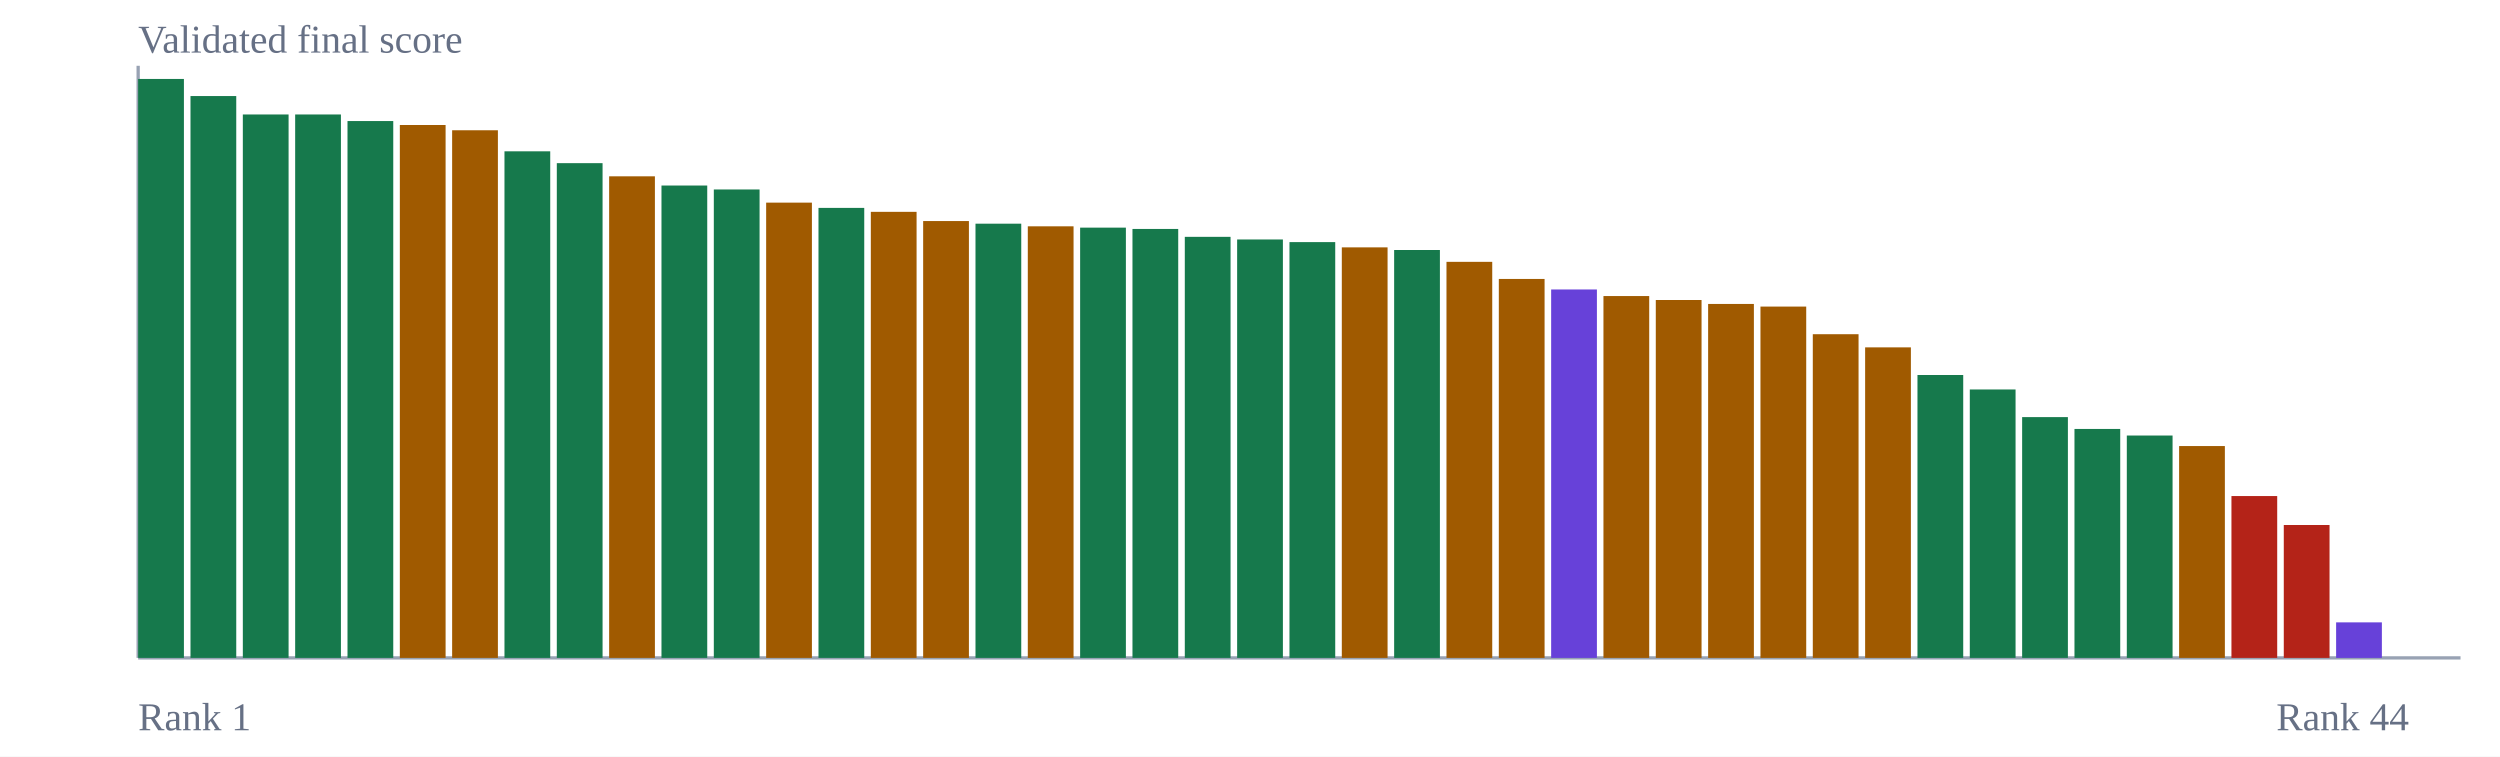
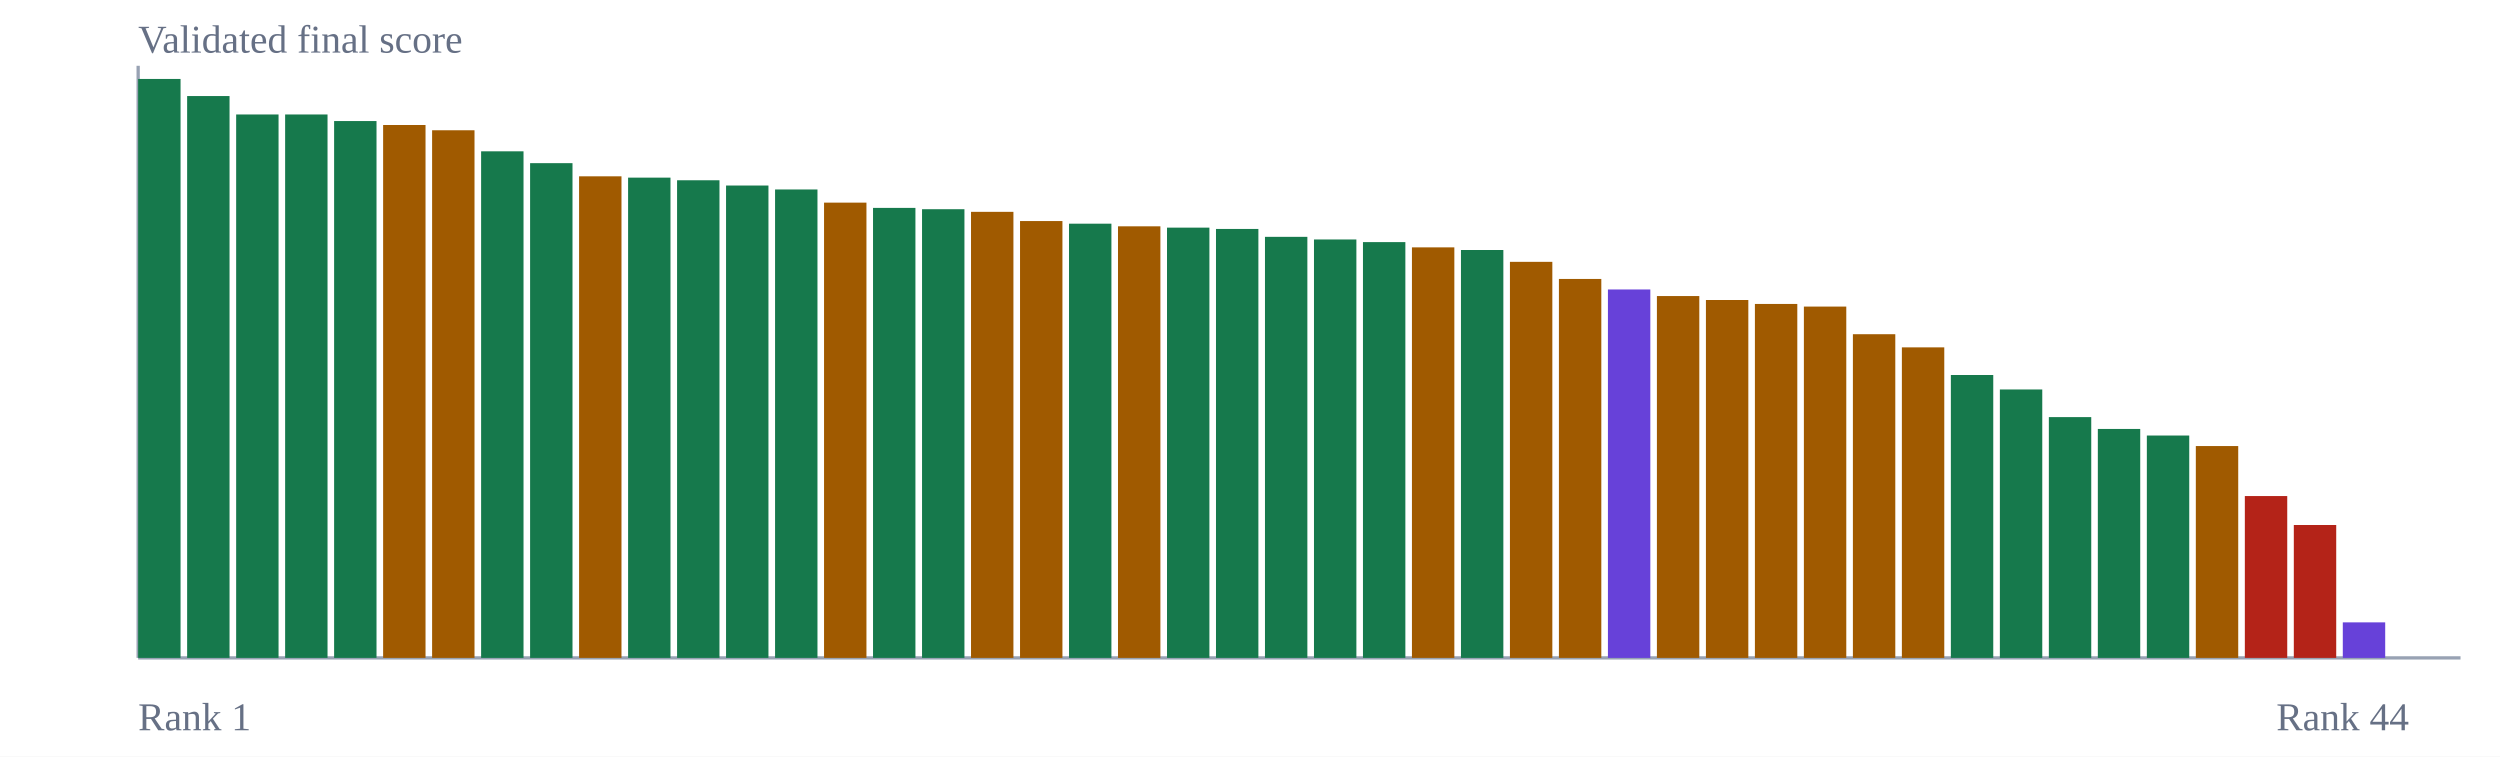
<svg xmlns="http://www.w3.org/2000/svg" viewBox="0 0 760 230" role="img" aria-labelledby="title desc">
  <rect width="760" height="230" fill="#ffffff" />
  <line x1="42" y1="200" x2="748" y2="200" stroke="#98a2b3" />
  <line x1="42" y1="20" x2="42" y2="200" stroke="#98a2b3" />
  <text x="42" y="16" font-size="12" fill="#667085">Validated final score</text>
  <text x="692" y="222" font-size="12" fill="#667085">Rank 44</text>
  <text x="42" y="222" font-size="12" fill="#667085">Rank 1</text>
-   <rect x="42.0" y="24.0" width="13.91" height="176.0" fill="#16794c" />
-   <rect x="57.91" y="29.2" width="13.91" height="170.8" fill="#16794c" />
-   <rect x="73.82" y="34.8" width="13.91" height="165.2" fill="#16794c" />
-   <rect x="89.73" y="34.8" width="13.91" height="165.2" fill="#16794c" />
-   <rect x="105.64" y="36.8" width="13.91" height="163.2" fill="#16794c" />
-   <rect x="121.55" y="38.0" width="13.91" height="162.0" fill="#a05a00" />
-   <rect x="137.45" y="39.6" width="13.91" height="160.4" fill="#a05a00" />
-   <rect x="153.36" y="46.0" width="13.91" height="154.0" fill="#16794c" />
-   <rect x="169.27" y="49.6" width="13.91" height="150.4" fill="#16794c" />
-   <rect x="185.18" y="53.6" width="13.91" height="146.4" fill="#a05a00" />
-   <rect x="201.09" y="56.4" width="13.91" height="143.6" fill="#16794c" />
-   <rect x="217.0" y="57.6" width="13.91" height="142.4" fill="#16794c" />
-   <rect x="232.91" y="61.6" width="13.91" height="138.4" fill="#a05a00" />
-   <rect x="248.82" y="63.2" width="13.91" height="136.8" fill="#16794c" />
-   <rect x="264.73" y="64.4" width="13.91" height="135.6" fill="#a05a00" />
-   <rect x="280.64" y="67.2" width="13.91" height="132.8" fill="#a05a00" />
-   <rect x="296.55" y="68.0" width="13.91" height="132.0" fill="#16794c" />
-   <rect x="312.45" y="68.8" width="13.91" height="131.2" fill="#a05a00" />
-   <rect x="328.36" y="69.2" width="13.91" height="130.8" fill="#16794c" />
-   <rect x="344.27" y="69.6" width="13.91" height="130.4" fill="#16794c" />
-   <rect x="360.18" y="72.0" width="13.91" height="128.0" fill="#16794c" />
-   <rect x="376.09" y="72.8" width="13.91" height="127.2" fill="#16794c" />
-   <rect x="392.0" y="73.6" width="13.91" height="126.4" fill="#16794c" />
-   <rect x="407.91" y="75.2" width="13.91" height="124.8" fill="#a05a00" />
-   <rect x="423.82" y="76.0" width="13.91" height="124.0" fill="#16794c" />
-   <rect x="439.73" y="79.6" width="13.91" height="120.4" fill="#a05a00" />
-   <rect x="455.64" y="84.8" width="13.91" height="115.2" fill="#a05a00" />
-   <rect x="471.55" y="88.0" width="13.91" height="112.0" fill="#6741d9" />
-   <rect x="487.45" y="90.0" width="13.91" height="110.0" fill="#a05a00" />
-   <rect x="503.36" y="91.2" width="13.91" height="108.8" fill="#a05a00" />
-   <rect x="519.27" y="92.4" width="13.91" height="107.6" fill="#a05a00" />
-   <rect x="535.18" y="93.2" width="13.91" height="106.8" fill="#a05a00" />
-   <rect x="551.09" y="101.6" width="13.91" height="98.4" fill="#a05a00" />
-   <rect x="567.0" y="105.6" width="13.91" height="94.4" fill="#a05a00" />
-   <rect x="582.91" y="114.0" width="13.91" height="86.0" fill="#16794c" />
-   <rect x="598.82" y="118.4" width="13.91" height="81.6" fill="#16794c" />
-   <rect x="614.73" y="126.8" width="13.91" height="73.2" fill="#16794c" />
-   <rect x="630.64" y="130.4" width="13.91" height="69.6" fill="#16794c" />
-   <rect x="646.55" y="132.4" width="13.91" height="67.6" fill="#16794c" />
-   <rect x="662.45" y="135.6" width="13.91" height="64.4" fill="#a05a00" />
-   <rect x="678.36" y="150.8" width="13.91" height="49.2" fill="#b42318" />
-   <rect x="694.27" y="159.6" width="13.91" height="40.4" fill="#b42318" />
-   <rect x="710.18" y="189.2" width="13.91" height="10.8" fill="#6741d9" />
-   <rect x="726.09" y="200.0" width="13.91" height="0.0" fill="#b42318" />
+   <rect x="42.0" y="24.0" width="12.89" height="176.0" fill="#16794c" />
+   <rect x="56.89" y="29.2" width="12.89" height="170.8" fill="#16794c" />
+   <rect x="71.79" y="34.8" width="12.89" height="165.2" fill="#16794c" />
+   <rect x="86.68" y="34.8" width="12.89" height="165.2" fill="#16794c" />
+   <rect x="101.57" y="36.8" width="12.89" height="163.2" fill="#16794c" />
+   <rect x="116.47" y="38.0" width="12.89" height="162.0" fill="#a05a00" />
+   <rect x="131.36" y="39.6" width="12.89" height="160.4" fill="#a05a00" />
+   <rect x="146.26" y="46.0" width="12.89" height="154.0" fill="#16794c" />
+   <rect x="161.15" y="49.6" width="12.89" height="150.4" fill="#16794c" />
+   <rect x="176.04" y="53.6" width="12.89" height="146.4" fill="#a05a00" />
+   <rect x="190.94" y="54.0" width="12.89" height="146.0" fill="#16794c" />
+   <rect x="205.83" y="54.8" width="12.89" height="145.2" fill="#16794c" />
+   <rect x="220.72" y="56.4" width="12.89" height="143.6" fill="#16794c" />
+   <rect x="235.62" y="57.6" width="12.89" height="142.4" fill="#16794c" />
+   <rect x="250.51" y="61.6" width="12.89" height="138.4" fill="#a05a00" />
+   <rect x="265.4" y="63.2" width="12.89" height="136.8" fill="#16794c" />
+   <rect x="280.3" y="63.6" width="12.89" height="136.4" fill="#16794c" />
+   <rect x="295.19" y="64.4" width="12.89" height="135.6" fill="#a05a00" />
+   <rect x="310.09" y="67.2" width="12.89" height="132.8" fill="#a05a00" />
+   <rect x="324.98" y="68.0" width="12.89" height="132.0" fill="#16794c" />
+   <rect x="339.87" y="68.8" width="12.89" height="131.2" fill="#a05a00" />
+   <rect x="354.77" y="69.2" width="12.89" height="130.8" fill="#16794c" />
+   <rect x="369.66" y="69.6" width="12.89" height="130.4" fill="#16794c" />
+   <rect x="384.55" y="72.0" width="12.89" height="128.0" fill="#16794c" />
+   <rect x="399.45" y="72.8" width="12.89" height="127.2" fill="#16794c" />
+   <rect x="414.34" y="73.6" width="12.89" height="126.4" fill="#16794c" />
+   <rect x="429.23" y="75.2" width="12.89" height="124.8" fill="#a05a00" />
+   <rect x="444.13" y="76.0" width="12.89" height="124.0" fill="#16794c" />
+   <rect x="459.02" y="79.6" width="12.89" height="120.4" fill="#a05a00" />
+   <rect x="473.91" y="84.8" width="12.89" height="115.2" fill="#a05a00" />
+   <rect x="488.81" y="88.0" width="12.89" height="112.0" fill="#6741d9" />
+   <rect x="503.7" y="90.0" width="12.89" height="110.0" fill="#a05a00" />
+   <rect x="518.6" y="91.2" width="12.89" height="108.8" fill="#a05a00" />
+   <rect x="533.49" y="92.4" width="12.89" height="107.6" fill="#a05a00" />
+   <rect x="548.38" y="93.2" width="12.89" height="106.8" fill="#a05a00" />
+   <rect x="563.28" y="101.6" width="12.89" height="98.4" fill="#a05a00" />
+   <rect x="578.17" y="105.6" width="12.89" height="94.4" fill="#a05a00" />
+   <rect x="593.06" y="114.0" width="12.89" height="86.0" fill="#16794c" />
+   <rect x="607.96" y="118.4" width="12.89" height="81.6" fill="#16794c" />
+   <rect x="622.85" y="126.8" width="12.89" height="73.2" fill="#16794c" />
+   <rect x="637.74" y="130.4" width="12.89" height="69.6" fill="#16794c" />
+   <rect x="652.64" y="132.4" width="12.89" height="67.6" fill="#16794c" />
+   <rect x="667.53" y="135.6" width="12.89" height="64.4" fill="#a05a00" />
+   <rect x="682.43" y="150.8" width="12.89" height="49.2" fill="#b42318" />
+   <rect x="697.32" y="159.6" width="12.89" height="40.4" fill="#b42318" />
+   <rect x="712.21" y="189.2" width="12.89" height="10.8" fill="#6741d9" />
+   <rect x="727.11" y="200.0" width="12.89" height="0.0" fill="#b42318" />
</svg>
